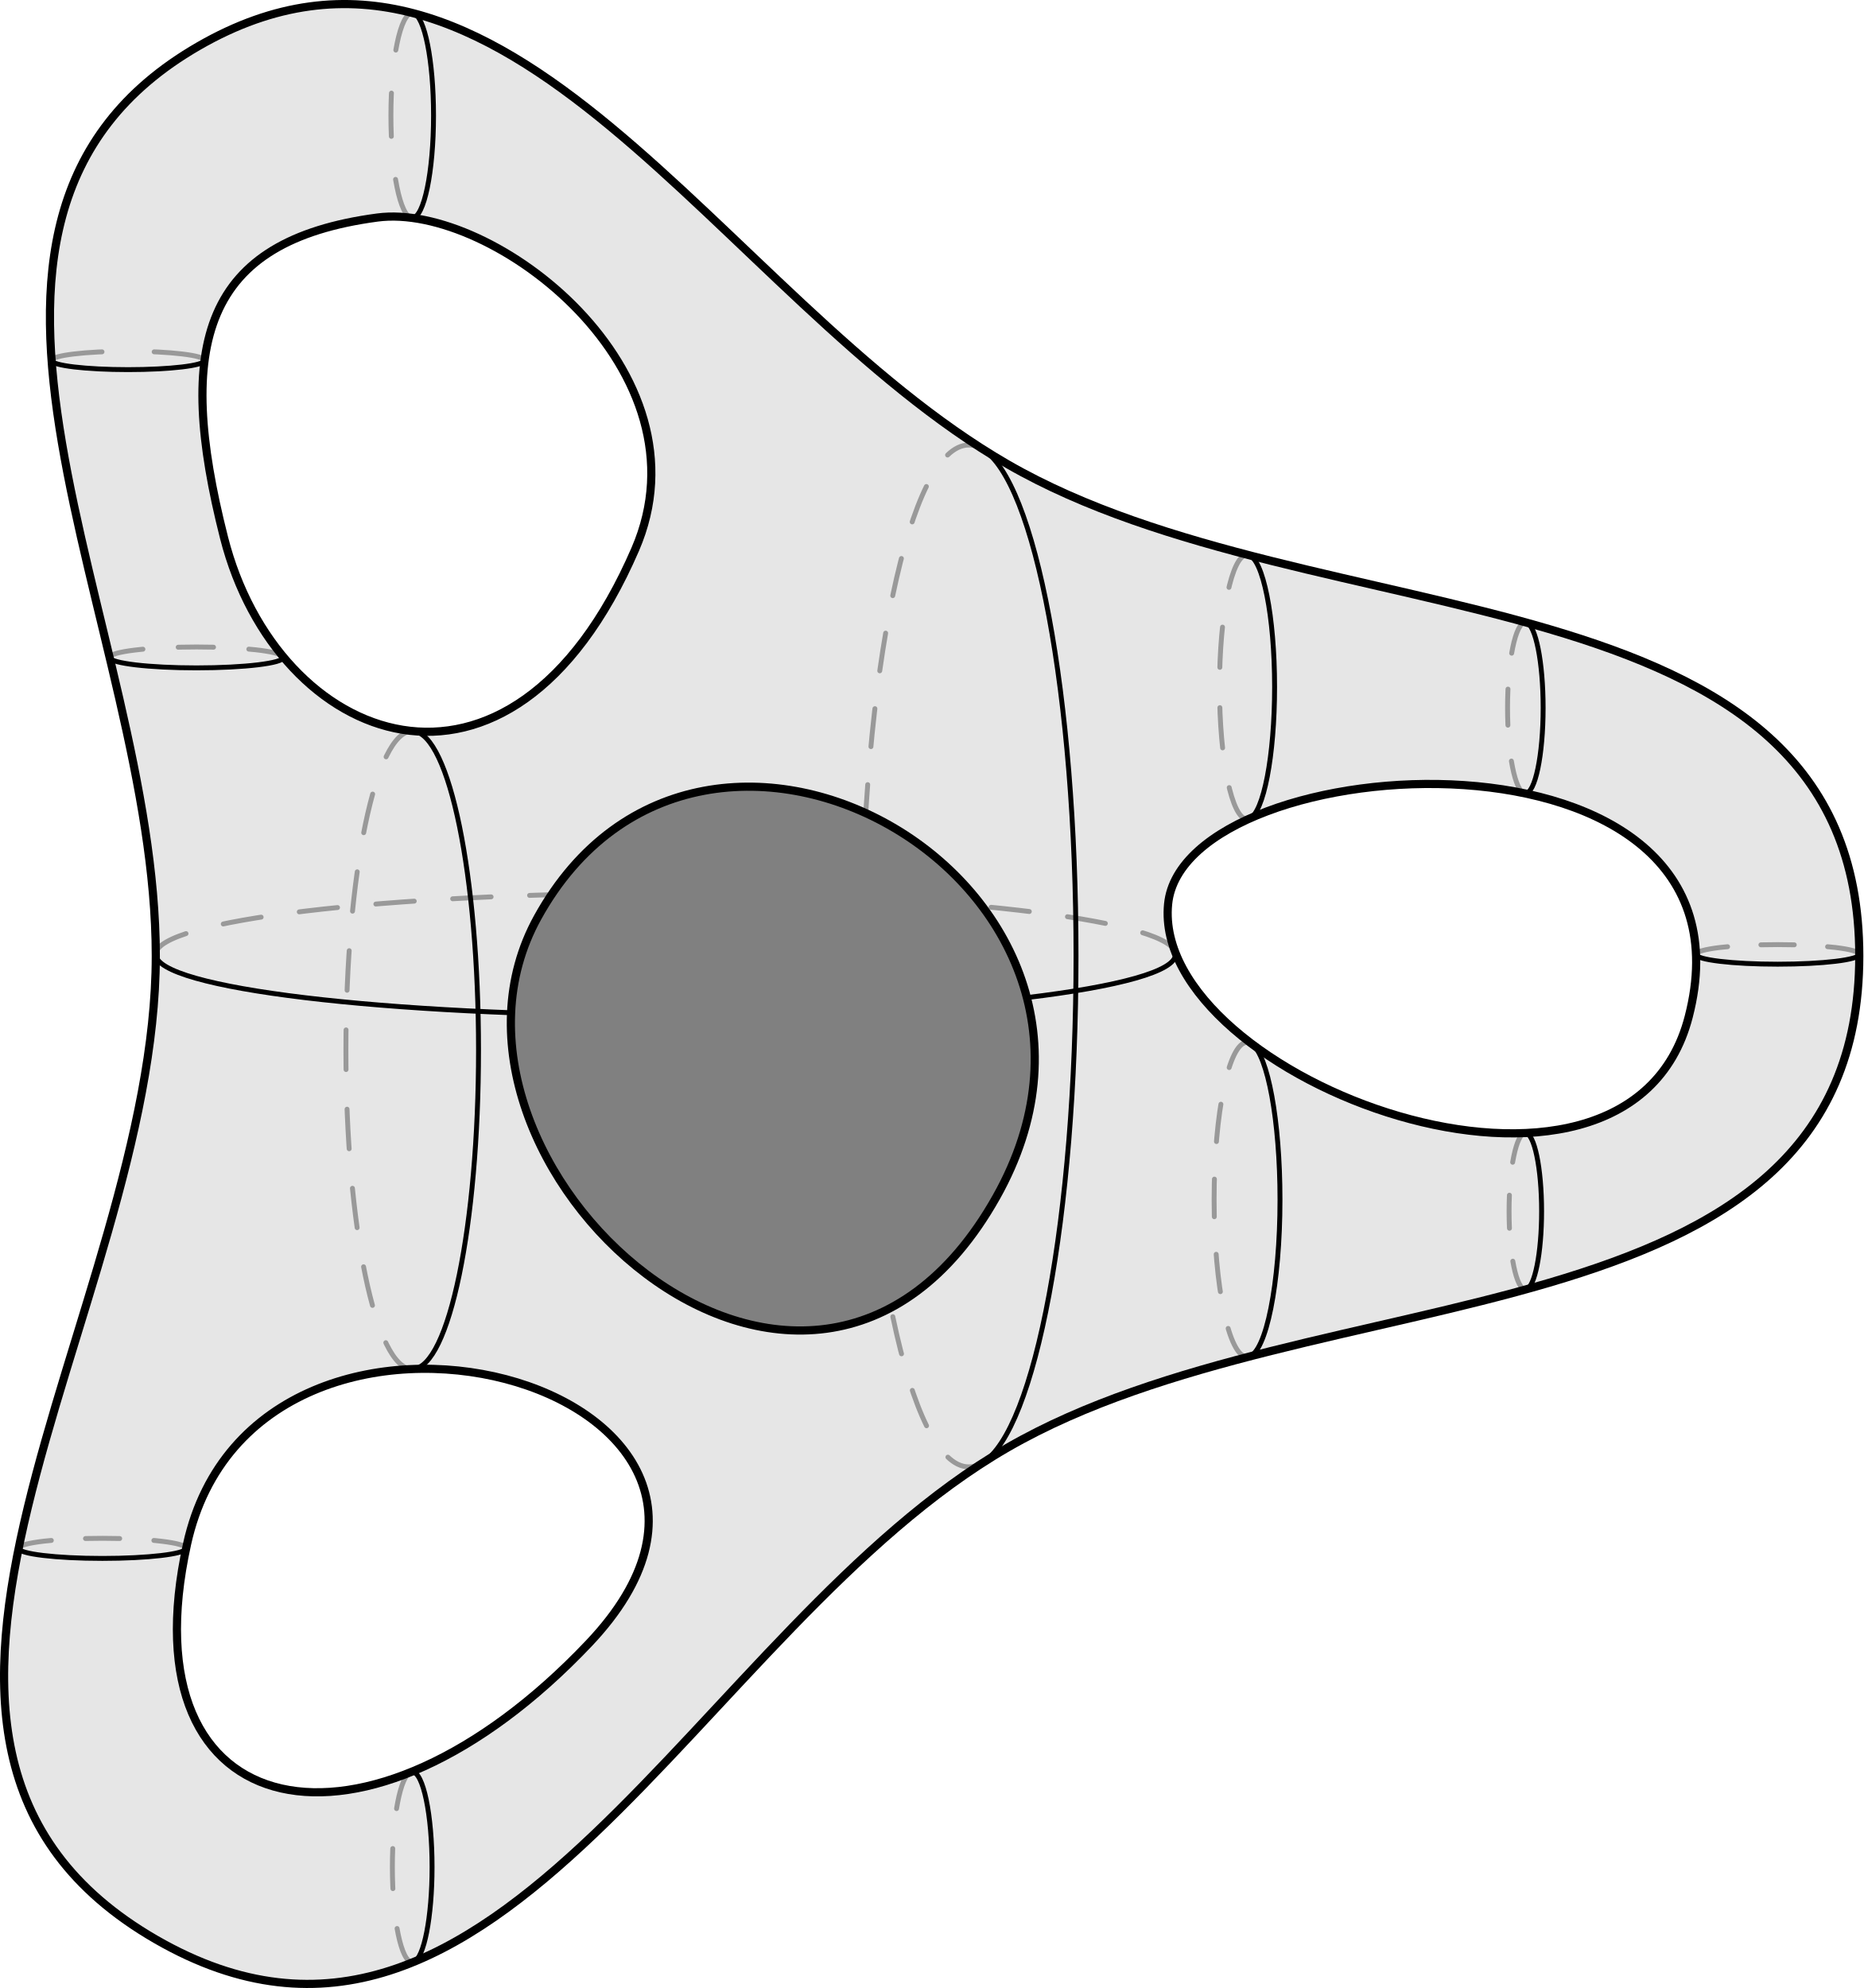
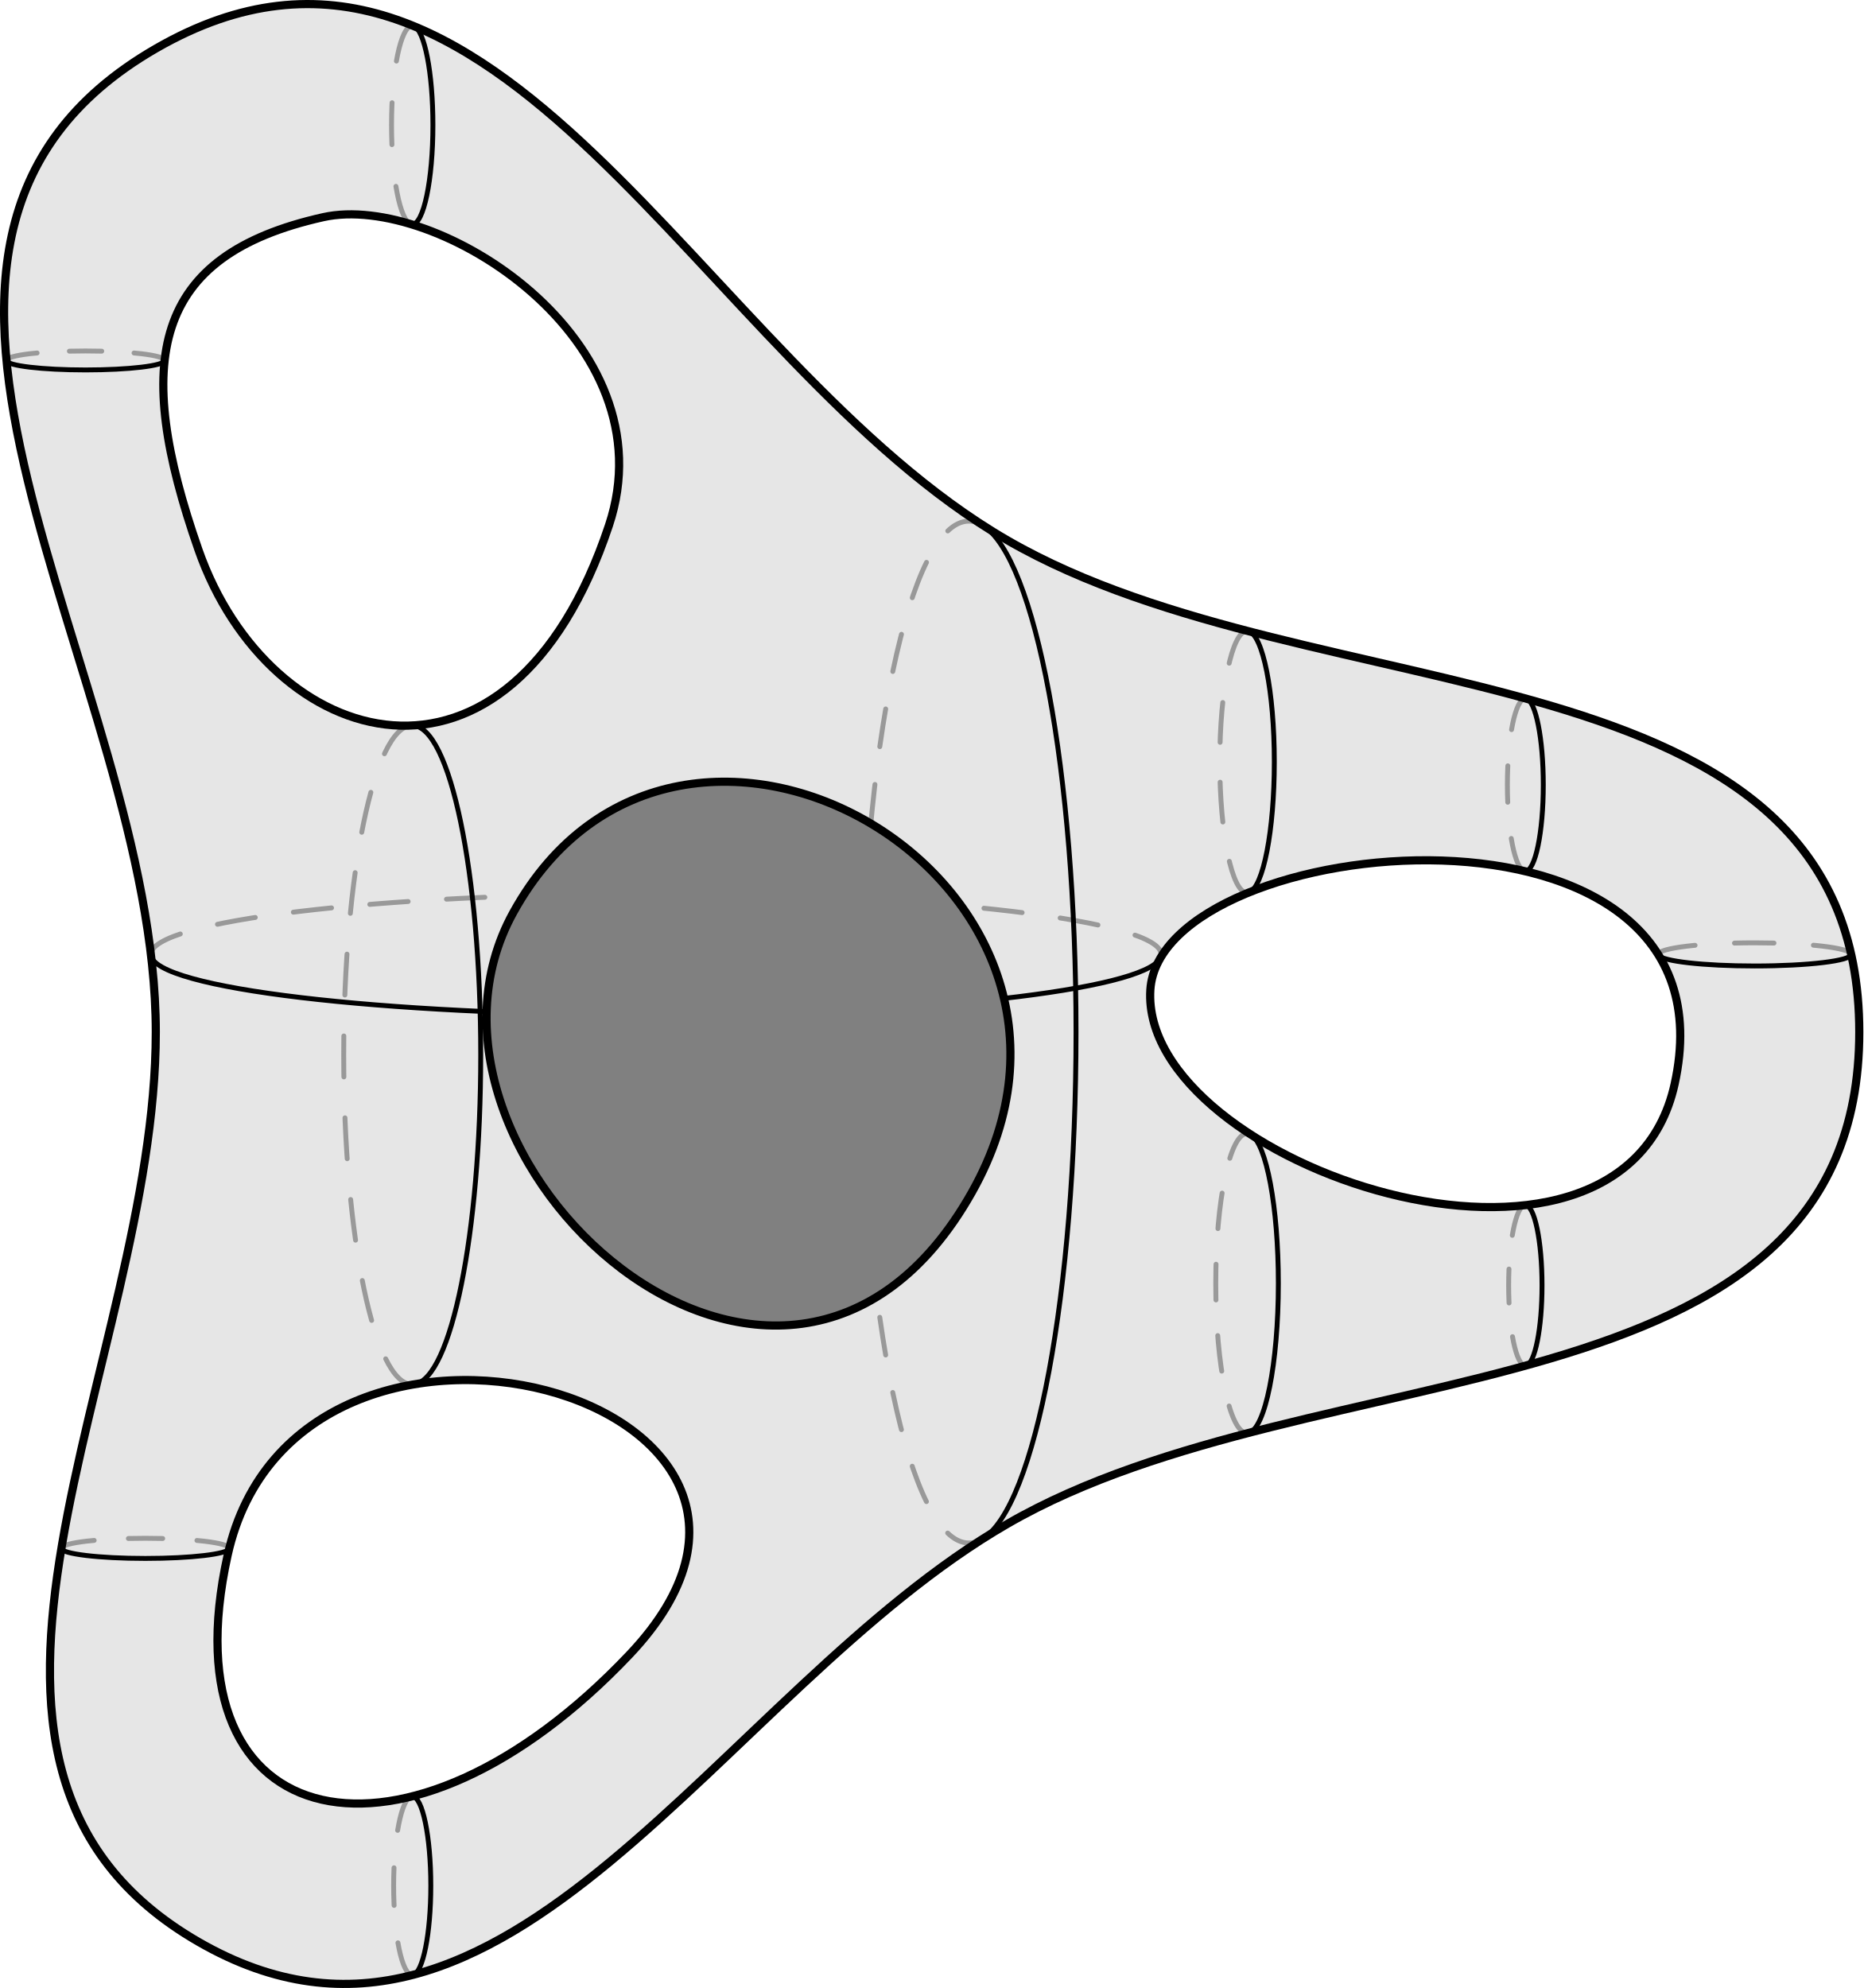
- <svg xmlns="http://www.w3.org/2000/svg" version="1.1" width="114.244pt" height="121.89pt" viewBox="100.775 112.469 114.244 121.89">
+ <svg xmlns="http://www.w3.org/2000/svg" version="1.1" width="114.244pt" height="121.89pt" viewBox="100.775 117.138 114.244 121.89">
  <g id="page1">
-     <g transform="translate(100.775 112.469)scale(.996264)">
-       <path d="M114.422 58.83C114.422 34.573 81.001 39.535 62.005 28.567C44.288 18.339 31.104-8.066 12.209 2.844C-6.687 13.753 9.588 38.373 9.588 58.83C9.588 80.766-11.42 107.227 9.588 119.356C30.596 131.485 43.008 100.061 62.005 89.093C81.001 78.125 114.422 83.088 114.422 58.83ZM71.886 55.641C72.842 45.865 108.83 43.577 103.925 62.576C100.105 77.37 70.836 66.377 71.886 55.641ZM36.242 101.135C22.629 115.505 7.622 112.62 11.513 95.022C15.796 75.644 51.247 85.297 36.242 101.135ZM13.791 33.106C10.756 21.176 12.503 14.818 23.221 13.388C30.326 12.441 43.854 22.813 39.09 33.812C31.388 51.597 17.035 45.861 13.791 33.106Z" fill="#e6e6e6" />
+     <g transform="translate(100.775 117.138)scale(.996264)">
+       <path d="M114.422 63.517C114.422 87.774 81.001 82.812 62.005 93.779C44.288 104.008 31.104 130.412 12.209 119.503C-6.687 108.594 9.588 83.974 9.588 63.517C9.588 41.581-11.42 15.12 9.588 2.991C30.596-9.138 43.008 22.286 62.005 33.254C81.001 44.221 114.422 39.259 114.422 63.517ZM70.794 60.915C70.119 71.681 99.755 81.646 103.056 66.727C107.295 47.569 71.409 51.112 70.794 60.915ZM38.739 101.828C53.743 85.99 18.292 76.336 14.009 95.715C10.118 113.313 25.125 116.198 38.739 101.828ZM12.212 33.83C16.556 46.254 31.354 50.718 37.477 32.328C41.264 20.956 26.884 11.802 19.888 13.366C9.336 15.724 8.15 22.21 12.212 33.83Z" fill="#e6e6e6" />
    </g>
-     <g transform="translate(100.775 112.469)scale(.996264)">
-       <path d="M11.452 95.304C11.453 95.299 11.453 95.295 11.453 95.29C11.453 94.948 9.146 94.672 6.301 94.672C3.492 94.672 1.209 94.941 1.15 95.277" fill="none" stroke="#999999" stroke-dasharray="2.106,2.106" stroke-linecap="round" stroke-linejoin="round" stroke-miterlimit="10.037" stroke-width="0.301" />
+     <g transform="translate(100.775 117.138)scale(.996264)">
+       <path d="M14.104 95.306C14.106 95.301 14.106 95.296 14.106 95.29C14.106 94.948 11.795 94.67 8.943 94.67C6.122 94.67 3.829 94.942 3.781 95.279" fill="none" stroke="#999999" stroke-dasharray="2.111,2.111" stroke-linecap="round" stroke-linejoin="round" stroke-miterlimit="10.037" stroke-width="0.301" />
    </g>
-     <g transform="translate(100.775 112.469)scale(.996264)">
-       <path d="M1.15 95.277C1.149 95.281 1.149 95.286 1.149 95.29C1.149 95.632 3.455 95.909 6.301 95.909C9.108 95.909 11.391 95.639 11.452 95.304" fill="none" stroke="#000000" stroke-linecap="round" stroke-linejoin="round" stroke-miterlimit="10.037" stroke-width="0.301" />
+     <g transform="translate(100.775 117.138)scale(.996264)">
+       <path d="M3.781 95.279C3.78 95.283 3.78 95.286 3.78 95.29C3.78 95.632 6.091 95.91 8.943 95.91C11.749 95.91 14.033 95.641 14.104 95.306" fill="none" stroke="#000000" stroke-linecap="round" stroke-linejoin="round" stroke-miterlimit="10.037" stroke-width="0.301" />
    </g>
-     <g transform="translate(100.775 112.469)scale(.996264)">
-       <path d="M72.314 58.575C71.609 56.569 57.843 54.969 40.965 54.969C23.636 54.969 9.588 56.656 9.588 58.736" fill="none" stroke="#999999" stroke-dasharray="2.369,2.369" stroke-linecap="round" stroke-linejoin="round" stroke-miterlimit="10.037" stroke-width="0.301" />
+     <g transform="translate(100.775 117.138)scale(.996264)">
+       <path d="M71.383 58.994C71.431 58.909 71.456 58.823 71.456 58.736C71.456 56.673 57.539 55.001 40.373 55.001C23.206 55.001 9.29 56.673 9.29 58.736C9.29 58.752 9.291 58.768 9.293 58.783" fill="none" stroke="#999999" stroke-dasharray="2.365,2.365" stroke-linecap="round" stroke-linejoin="round" stroke-miterlimit="10.037" stroke-width="0.301" />
    </g>
-     <g transform="translate(100.775 112.469)scale(.996264)">
-       <path d="M9.588 58.736C9.588 60.817 23.636 62.504 40.965 62.504C58.294 62.504 72.343 60.817 72.343 58.736C72.343 58.682 72.333 58.628 72.314 58.575" fill="none" stroke="#000000" stroke-linecap="round" stroke-linejoin="round" stroke-miterlimit="10.037" stroke-width="0.301" />
+     <g transform="translate(100.775 117.138)scale(.996264)">
+       <path d="M9.293 58.783C9.502 60.825 23.337 62.472 40.373 62.472C56.818 62.472 70.281 60.937 71.383 58.994" fill="none" stroke="#000000" stroke-linecap="round" stroke-linejoin="round" stroke-miterlimit="10.037" stroke-width="0.301" />
    </g>
-     <g transform="translate(100.775 112.469)scale(.996264)">
-       <path d="M114.421 58.736C114.421 58.404 112.172 58.134 109.398 58.134S104.374 58.404 104.374 58.736C104.374 58.737 104.374 58.738 104.375 58.739" fill="none" stroke="#999999" stroke-dasharray="2.054,2.054" stroke-linecap="round" stroke-linejoin="round" stroke-miterlimit="10.037" stroke-width="0.301" />
+     <g transform="translate(100.775 117.138)scale(.996264)">
+       <path d="M113.921 58.72C113.847 58.334 111.22 58.024 107.991 58.024C104.715 58.024 102.06 58.343 102.06 58.736C102.06 58.752 102.064 58.768 102.073 58.784" fill="none" stroke="#999999" stroke-dasharray="2.431,2.431" stroke-linecap="round" stroke-linejoin="round" stroke-miterlimit="10.037" stroke-width="0.301" />
    </g>
-     <g transform="translate(100.775 112.469)scale(.996264)">
-       <path d="M104.375 58.739C104.387 59.071 106.631 59.339 109.398 59.339C112.172 59.339 114.421 59.069 114.421 58.736" fill="none" stroke="#000000" stroke-linecap="round" stroke-linejoin="round" stroke-miterlimit="10.037" stroke-width="0.301" />
+     <g transform="translate(100.775 117.138)scale(.996264)">
+       <path d="M102.073 58.784C102.276 59.156 104.848 59.449 107.991 59.449C111.267 59.449 113.922 59.13 113.922 58.736C113.922 58.731 113.922 58.725 113.921 58.72" fill="none" stroke="#000000" stroke-linecap="round" stroke-linejoin="round" stroke-miterlimit="10.037" stroke-width="0.301" />
    </g>
-     <g transform="translate(100.775 112.469)scale(.996264)">
-       <path d="M17.416 40.402C17.174 40.074 14.883 39.817 12.093 39.817C9.141 39.817 6.748 40.105 6.748 40.46C6.748 40.465 6.749 40.471 6.75 40.476" fill="none" stroke="#999999" stroke-dasharray="2.175,2.175" stroke-linecap="round" stroke-linejoin="round" stroke-miterlimit="10.037" stroke-width="0.301" />
+     <g transform="translate(100.775 117.138)scale(.996264)">
+       <path d="M10.131 22.19C10.131 22.188 10.131 22.185 10.131 22.183C10.131 21.86 7.953 21.599 5.265 21.599S.4 21.86 .4 22.183C.4 22.185 .4 22.187 .4 22.189" fill="none" stroke="#999999" stroke-dasharray="1.991,1.991" stroke-linecap="round" stroke-linejoin="round" stroke-miterlimit="10.037" stroke-width="0.301" />
    </g>
-     <g transform="translate(100.775 112.469)scale(.996264)">
-       <path d="M6.75 40.476C6.822 40.824 9.186 41.103 12.093 41.103C15.044 41.103 17.437 40.815 17.437 40.46C17.437 40.44 17.43 40.421 17.416 40.402" fill="none" stroke="#000000" stroke-linecap="round" stroke-linejoin="round" stroke-miterlimit="10.037" stroke-width="0.301" />
+     <g transform="translate(100.775 117.138)scale(.996264)">
+       <path d="M.4 22.189C.426 22.509 2.594 22.767 5.265 22.767C7.933 22.767 10.1 22.509 10.131 22.19" fill="none" stroke="#000000" stroke-linecap="round" stroke-linejoin="round" stroke-miterlimit="10.037" stroke-width="0.301" />
    </g>
-     <g transform="translate(100.775 112.469)scale(.996264)">
-       <path d="M12.589 22.191C12.589 22.188 12.589 22.186 12.589 22.183C12.589 21.871 10.482 21.618 7.882 21.618C5.282 21.618 3.175 21.871 3.175 22.183C3.175 22.184 3.175 22.186 3.175 22.187" fill="none" stroke="#999999" stroke-dasharray="3.211,3.211" stroke-linecap="round" stroke-linejoin="round" stroke-miterlimit="10.037" stroke-width="0.301" />
+     <g transform="translate(100.775 117.138)scale(.996264)">
+       <path d="M25.315 110.565C24.709 110.698 24.225 113.103 24.225 116.051C24.225 119.084 24.737 121.543 25.369 121.543C25.387 121.543 25.405 121.541 25.422 121.537" fill="none" stroke="#999999" stroke-dasharray="2.316,2.316" stroke-linecap="round" stroke-linejoin="round" stroke-miterlimit="10.037" stroke-width="0.301" />
    </g>
-     <g transform="translate(100.775 112.469)scale(.996264)">
-       <path d="M3.175 22.187C3.194 22.497 5.294 22.748 7.882 22.748C10.46 22.748 12.554 22.499 12.589 22.191" fill="none" stroke="#000000" stroke-linecap="round" stroke-linejoin="round" stroke-miterlimit="10.037" stroke-width="0.301" />
+     <g transform="translate(100.775 117.138)scale(.996264)">
+       <path d="M25.422 121.537C26.029 121.401 26.512 118.997 26.512 116.051C26.512 113.018 26 110.559 25.369 110.559C25.351 110.559 25.333 110.561 25.315 110.565" fill="none" stroke="#000000" stroke-linecap="round" stroke-linejoin="round" stroke-miterlimit="10.037" stroke-width="0.301" />
    </g>
-     <g transform="translate(100.775 112.469)scale(.996264)">
-       <path d="M25.276 109.065C24.645 109.291 24.147 111.819 24.147 114.903C24.147 118.137 24.694 120.758 25.369 120.758C25.399 120.758 25.43 120.752 25.46 120.742" fill="none" stroke="#999999" stroke-dasharray="2.469,2.469" stroke-linecap="round" stroke-linejoin="round" stroke-miterlimit="10.037" stroke-width="0.301" />
+     <g transform="translate(100.775 117.138)scale(.996264)">
+       <path d="M25.33 44.651C23.02 44.749 21.153 53.789 21.153 64.926C21.153 76.124 23.04 85.203 25.369 85.203C25.414 85.203 25.459 85.199 25.505 85.192" fill="none" stroke="#999999" stroke-dasharray="2.52,2.52" stroke-linecap="round" stroke-linejoin="round" stroke-miterlimit="10.037" stroke-width="0.301" />
    </g>
-     <g transform="translate(100.775 112.469)scale(.996264)">
-       <path d="M25.46 120.742C26.092 120.518 26.59 117.989 26.59 114.903C26.59 111.67 26.043 109.049 25.369 109.049C25.337 109.049 25.307 109.054 25.276 109.065" fill="none" stroke="#000000" stroke-linecap="round" stroke-linejoin="round" stroke-miterlimit="10.037" stroke-width="0.301" />
+     <g transform="translate(100.775 117.138)scale(.996264)">
+       <path d="M25.505 85.192C27.77 84.846 29.584 75.905 29.584 64.926C29.584 53.728 27.697 44.65 25.369 44.65C25.356 44.65 25.343 44.65 25.33 44.651" fill="none" stroke="#000000" stroke-linecap="round" stroke-linejoin="round" stroke-miterlimit="10.037" stroke-width="0.301" />
    </g>
-     <g transform="translate(100.775 112.469)scale(.996264)">
-       <path d="M25.442 44.998C25.418 44.995 25.393 44.994 25.369 44.994C23.115 44.994 21.288 53.783 21.288 64.625C21.288 75.466 23.115 84.255 25.369 84.255C25.378 84.255 25.389 84.255 25.398 84.254" fill="none" stroke="#999999" stroke-dasharray="2.44,2.44" stroke-linecap="round" stroke-linejoin="round" stroke-miterlimit="10.037" stroke-width="0.301" />
+     <g transform="translate(100.775 117.138)scale(.996264)">
+       <path d="M25.464 1.607C25.432 1.596 25.401 1.59 25.369 1.59C24.665 1.59 24.095 4.325 24.095 7.698C24.095 10.955 24.627 13.617 25.296 13.796" fill="none" stroke="#999999" stroke-dasharray="2.58,2.58" stroke-linecap="round" stroke-linejoin="round" stroke-miterlimit="10.037" stroke-width="0.301" />
    </g>
-     <g transform="translate(100.775 112.469)scale(.996264)">
-       <path d="M25.398 84.254C27.638 84.177 29.449 75.418 29.449 64.625C29.449 53.901 27.662 45.186 25.442 44.998" fill="none" stroke="#000000" stroke-linecap="round" stroke-linejoin="round" stroke-miterlimit="10.037" stroke-width="0.301" />
+     <g transform="translate(100.775 117.138)scale(.996264)">
+       <path d="M25.296 13.796C25.32 13.803 25.344 13.806 25.369 13.806C26.072 13.806 26.642 11.071 26.642 7.698C26.642 4.478 26.122 1.84 25.464 1.607" fill="none" stroke="#000000" stroke-linecap="round" stroke-linejoin="round" stroke-miterlimit="10.037" stroke-width="0.301" />
    </g>
-     <g transform="translate(100.775 112.469)scale(.996264)">
-       <path d="M25.43 .812C25.41 .807 25.389 .805 25.369 .805C24.644 .805 24.057 3.627 24.057 7.107C24.057 10.536 24.627 13.326 25.337 13.407" fill="none" stroke="#999999" stroke-dasharray="2.663,2.663" stroke-linecap="round" stroke-linejoin="round" stroke-miterlimit="10.037" stroke-width="0.301" />
+     <g transform="translate(100.775 117.138)scale(.996264)">
+       <path d="M60.459 32.323C60.184 32.157 59.904 32.072 59.62 32.072C55.974 32.072 53.019 46.149 53.019 63.515C53.019 80.881 55.974 94.959 59.62 94.959C59.898 94.959 60.173 94.876 60.443 94.717" fill="none" stroke="#999999" stroke-dasharray="2.348,2.348" stroke-linecap="round" stroke-linejoin="round" stroke-miterlimit="10.037" stroke-width="0.301" />
    </g>
-     <g transform="translate(100.775 112.469)scale(.996264)">
-       <path d="M25.337 13.407C25.347 13.408 25.358 13.409 25.369 13.409C26.093 13.409 26.68 10.588 26.68 7.107C26.68 3.726 26.126 .967 25.43 .812" fill="none" stroke="#000000" stroke-linecap="round" stroke-linejoin="round" stroke-miterlimit="10.037" stroke-width="0.301" />
+     <g transform="translate(100.775 117.138)scale(.996264)">
+       <path d="M60.443 94.717C63.7 92.787 66.22 79.554 66.22 63.515C66.22 47.503 63.708 34.287 60.459 32.323" fill="none" stroke="#000000" stroke-linecap="round" stroke-linejoin="round" stroke-miterlimit="10.037" stroke-width="0.301" />
    </g>
-     <g transform="translate(100.775 112.469)scale(.996264)">
-       <path d="M60.443 27.63C60.173 27.47 59.898 27.388 59.62 27.388C55.974 27.388 53.019 41.466 53.019 58.832S55.974 90.275 59.62 90.275C59.904 90.275 60.184 90.19 60.459 90.024" fill="none" stroke="#999999" stroke-dasharray="2.348,2.348" stroke-linecap="round" stroke-linejoin="round" stroke-miterlimit="10.037" stroke-width="0.301" />
+     <g transform="translate(100.775 117.138)scale(.996264)">
+       <path d="M76.981 69.831C76.904 69.786 76.825 69.762 76.745 69.762C75.681 69.762 74.819 73.889 74.819 78.979S75.681 88.196 76.745 88.196C76.776 88.196 76.807 88.193 76.838 88.186" fill="none" stroke="#999999" stroke-dasharray="2.198,2.198" stroke-linecap="round" stroke-linejoin="round" stroke-miterlimit="10.037" stroke-width="0.301" />
    </g>
-     <g transform="translate(100.775 112.469)scale(.996264)">
-       <path d="M60.459 90.024C63.708 88.06 66.22 74.844 66.22 58.832C66.22 42.793 63.7 29.559 60.443 27.63" fill="none" stroke="#000000" stroke-linecap="round" stroke-linejoin="round" stroke-miterlimit="10.037" stroke-width="0.301" />
+     <g transform="translate(100.775 117.138)scale(.996264)">
+       <path d="M76.838 88.186C77.859 87.954 78.671 83.921 78.671 78.979C78.671 74.272 77.934 70.388 76.981 69.831" fill="none" stroke="#000000" stroke-linecap="round" stroke-linejoin="round" stroke-miterlimit="10.037" stroke-width="0.301" />
    </g>
-     <g transform="translate(100.775 112.469)scale(.996264)">
-       <path d="M77.04 64.25C76.944 64.183 76.845 64.149 76.745 64.149C75.626 64.149 74.718 68.483 74.718 73.829C74.718 79.175 75.626 83.509 76.745 83.509C76.778 83.509 76.811 83.505 76.843 83.498" fill="none" stroke="#999999" stroke-dasharray="2.315,2.315" stroke-linecap="round" stroke-linejoin="round" stroke-miterlimit="10.037" stroke-width="0.301" />
+     <g transform="translate(100.775 117.138)scale(.996264)">
+       <path d="M76.826 38.844C76.799 38.838 76.772 38.835 76.745 38.835C75.819 38.835 75.067 42.441 75.067 46.888S75.819 54.941 76.745 54.941C76.788 54.941 76.831 54.933 76.873 54.918" fill="none" stroke="#999999" stroke-dasharray="2.455,2.455" stroke-linecap="round" stroke-linejoin="round" stroke-miterlimit="10.037" stroke-width="0.301" />
    </g>
-     <g transform="translate(100.775 112.469)scale(.996264)">
-       <path d="M76.843 83.498C77.917 83.254 78.772 79.019 78.772 73.829C78.772 68.96 78.019 64.931 77.04 64.25" fill="none" stroke="#000000" stroke-linecap="round" stroke-linejoin="round" stroke-miterlimit="10.037" stroke-width="0.301" />
+     <g transform="translate(100.775 117.138)scale(.996264)">
+       <path d="M76.873 54.918C77.74 54.604 78.423 51.129 78.423 46.888C78.423 42.57 77.715 39.046 76.826 38.844" fill="none" stroke="#000000" stroke-linecap="round" stroke-linejoin="round" stroke-miterlimit="10.037" stroke-width="0.301" />
    </g>
-     <g transform="translate(100.775 112.469)scale(.996264)">
-       <path d="M76.827 34.158C76.8 34.152 76.772 34.149 76.745 34.149C75.809 34.149 75.05 37.789 75.05 42.279C75.05 46.769 75.809 50.409 76.745 50.409C76.794 50.409 76.842 50.399 76.89 50.38" fill="none" stroke="#999999" stroke-dasharray="2.481,2.481" stroke-linecap="round" stroke-linejoin="round" stroke-miterlimit="10.037" stroke-width="0.301" />
+     <g transform="translate(100.775 117.138)scale(.996264)">
+       <path d="M93.849 74.173C93.292 74.228 92.844 76.416 92.844 79.107C92.844 81.832 93.304 84.042 93.871 84.042C93.888 84.042 93.906 84.04 93.923 84.036" fill="none" stroke="#999999" stroke-dasharray="2.087,2.087" stroke-linecap="round" stroke-linejoin="round" stroke-miterlimit="10.037" stroke-width="0.301" />
    </g>
-     <g transform="translate(100.775 112.469)scale(.996264)">
-       <path d="M76.89 50.38C77.758 50.028 78.44 46.535 78.44 42.279C78.44 37.92 77.725 34.362 76.827 34.158" fill="none" stroke="#000000" stroke-linecap="round" stroke-linejoin="round" stroke-miterlimit="10.037" stroke-width="0.301" />
+     <g transform="translate(100.775 117.138)scale(.996264)">
+       <path d="M93.923 84.036C94.466 83.906 94.898 81.749 94.898 79.107C94.898 76.381 94.438 74.172 93.871 74.172C93.864 74.172 93.857 74.172 93.849 74.173" fill="none" stroke="#000000" stroke-linecap="round" stroke-linejoin="round" stroke-miterlimit="10.037" stroke-width="0.301" />
    </g>
-     <g transform="translate(100.775 112.469)scale(.996264)">
-       <path d="M93.863 69.732C93.314 69.753 92.87 71.899 92.87 74.544C92.87 77.201 93.318 79.356 93.871 79.356C93.888 79.356 93.905 79.354 93.922 79.35" fill="none" stroke="#999999" stroke-dasharray="2.037,2.037" stroke-linecap="round" stroke-linejoin="round" stroke-miterlimit="10.037" stroke-width="0.301" />
+     <g transform="translate(100.775 117.138)scale(.996264)">
+       <path d="M93.927 42.999C93.908 42.994 93.89 42.992 93.871 42.992C93.26 42.992 92.766 45.37 92.766 48.303C92.766 51.158 93.235 53.487 93.823 53.608" fill="none" stroke="#999999" stroke-dasharray="2.241,2.241" stroke-linecap="round" stroke-linejoin="round" stroke-miterlimit="10.037" stroke-width="0.301" />
    </g>
-     <g transform="translate(100.775 112.469)scale(.996264)">
-       <path d="M93.922 79.35C94.451 79.223 94.872 77.12 94.872 74.544C94.872 71.886 94.424 69.732 93.871 69.732C93.868 69.732 93.865 69.732 93.863 69.732" fill="none" stroke="#000000" stroke-linecap="round" stroke-linejoin="round" stroke-miterlimit="10.037" stroke-width="0.301" />
+     <g transform="translate(100.775 117.138)scale(.996264)">
+       <path d="M93.823 53.608C93.839 53.612 93.855 53.613 93.871 53.613C94.481 53.613 94.976 51.236 94.976 48.303C94.976 45.46 94.511 43.139 93.927 42.999" fill="none" stroke="#000000" stroke-linecap="round" stroke-linejoin="round" stroke-miterlimit="10.037" stroke-width="0.301" />
    </g>
-     <g transform="translate(100.775 112.469)scale(.996264)">
-       <path d="M93.926 38.312C93.908 38.308 93.889 38.305 93.871 38.305C93.266 38.305 92.776 40.661 92.776 43.566C92.776 46.404 93.243 48.717 93.829 48.824" fill="none" stroke="#999999" stroke-dasharray="2.221,2.221" stroke-linecap="round" stroke-linejoin="round" stroke-miterlimit="10.037" stroke-width="0.301" />
+     <g transform="translate(100.775 117.138)scale(.996264)">
+       <path d="M31.587 56.161C23.334 71.12 48.233 93.955 59.815 73.37C70.572 54.252 41.785 37.678 31.587 56.161Z" fill="#808080" />
    </g>
-     <g transform="translate(100.775 112.469)scale(.996264)">
-       <path d="M93.829 48.824C93.843 48.826 93.857 48.828 93.871 48.828C94.476 48.828 94.966 46.472 94.966 43.566C94.966 40.75 94.505 38.451 93.926 38.312" fill="none" stroke="#000000" stroke-linecap="round" stroke-linejoin="round" stroke-miterlimit="10.037" stroke-width="0.301" />
+     <g transform="translate(100.775 117.138)scale(.996264)">
+       <path d="M114.422 63.517C114.422 87.774 81.001 82.812 62.005 93.779C44.288 104.008 31.104 130.412 12.209 119.503C-6.687 108.594 9.588 83.974 9.588 63.517C9.588 41.581-11.42 15.12 9.588 2.991C30.596-9.138 43.008 22.286 62.005 33.254C81.001 44.221 114.422 39.259 114.422 63.517Z" fill="none" stroke="#000000" stroke-linecap="round" stroke-linejoin="round" stroke-miterlimit="10.037" stroke-width="0.502" />
    </g>
-     <g transform="translate(100.775 112.469)scale(.996264)">
-       <path d="M33.084 56.467C43.282 37.983 72.069 54.557 61.312 73.676C49.73 94.261 24.831 71.425 33.084 56.467Z" fill="#808080" />
+     <g transform="translate(100.775 117.138)scale(.996264)">
+       <path d="M70.794 60.915C70.119 71.681 99.755 81.646 103.056 66.727C107.295 47.569 71.409 51.112 70.794 60.915Z" fill="none" stroke="#000000" stroke-linecap="round" stroke-linejoin="round" stroke-miterlimit="10.037" stroke-width="0.502" />
    </g>
-     <g transform="translate(100.775 112.469)scale(.996264)">
-       <path d="M114.422 58.83C114.422 34.573 81.001 39.535 62.005 28.567C44.288 18.339 31.104-8.066 12.209 2.844C-6.687 13.753 9.588 38.373 9.588 58.83C9.588 80.766-11.42 107.227 9.588 119.356C30.596 131.485 43.008 100.061 62.005 89.093C81.001 78.125 114.422 83.088 114.422 58.83Z" fill="none" stroke="#000000" stroke-linecap="round" stroke-linejoin="round" stroke-miterlimit="10.037" stroke-width="0.502" />
+     <g transform="translate(100.775 117.138)scale(.996264)">
+       <path d="M38.739 101.828C53.743 85.99 18.292 76.336 14.009 95.715C10.118 113.313 25.125 116.198 38.739 101.828Z" fill="none" stroke="#000000" stroke-linecap="round" stroke-linejoin="round" stroke-miterlimit="10.037" stroke-width="0.502" />
    </g>
-     <g transform="translate(100.775 112.469)scale(.996264)">
-       <path d="M71.886 55.641C72.842 45.865 108.83 43.577 103.925 62.576C100.105 77.37 70.836 66.377 71.886 55.641Z" fill="none" stroke="#000000" stroke-linecap="round" stroke-linejoin="round" stroke-miterlimit="10.037" stroke-width="0.502" />
+     <g transform="translate(100.775 117.138)scale(.996264)">
+       <path d="M12.212 33.83C16.556 46.254 31.354 50.718 37.477 32.328C41.264 20.956 26.884 11.802 19.888 13.366C9.336 15.724 8.15 22.21 12.212 33.83Z" fill="none" stroke="#000000" stroke-linecap="round" stroke-linejoin="round" stroke-miterlimit="10.037" stroke-width="0.502" />
    </g>
-     <g transform="translate(100.775 112.469)scale(.996264)">
-       <path d="M36.242 101.135C22.629 115.505 7.622 112.62 11.513 95.022C15.796 75.644 51.247 85.297 36.242 101.135Z" fill="none" stroke="#000000" stroke-linecap="round" stroke-linejoin="round" stroke-miterlimit="10.037" stroke-width="0.502" />
-     </g>
-     <g transform="translate(100.775 112.469)scale(.996264)">
-       <path d="M13.791 33.106C10.756 21.176 12.503 14.818 23.221 13.388C30.326 12.441 43.854 22.813 39.09 33.812C31.388 51.597 17.035 45.861 13.791 33.106Z" fill="none" stroke="#000000" stroke-linecap="round" stroke-linejoin="round" stroke-miterlimit="10.037" stroke-width="0.502" />
-     </g>
-     <g transform="translate(100.775 112.469)scale(.996264)">
-       <path d="M33.084 56.467C43.282 37.983 72.069 54.557 61.312 73.676C49.73 94.261 24.831 71.425 33.084 56.467Z" fill="none" stroke="#000000" stroke-linecap="round" stroke-linejoin="round" stroke-miterlimit="10.037" stroke-width="0.502" />
+     <g transform="translate(100.775 117.138)scale(.996264)">
+       <path d="M31.587 56.161C23.334 71.12 48.233 93.955 59.815 73.37C70.572 54.252 41.785 37.678 31.587 56.161Z" fill="none" stroke="#000000" stroke-linecap="round" stroke-linejoin="round" stroke-miterlimit="10.037" stroke-width="0.502" />
    </g>
  </g>
</svg>
